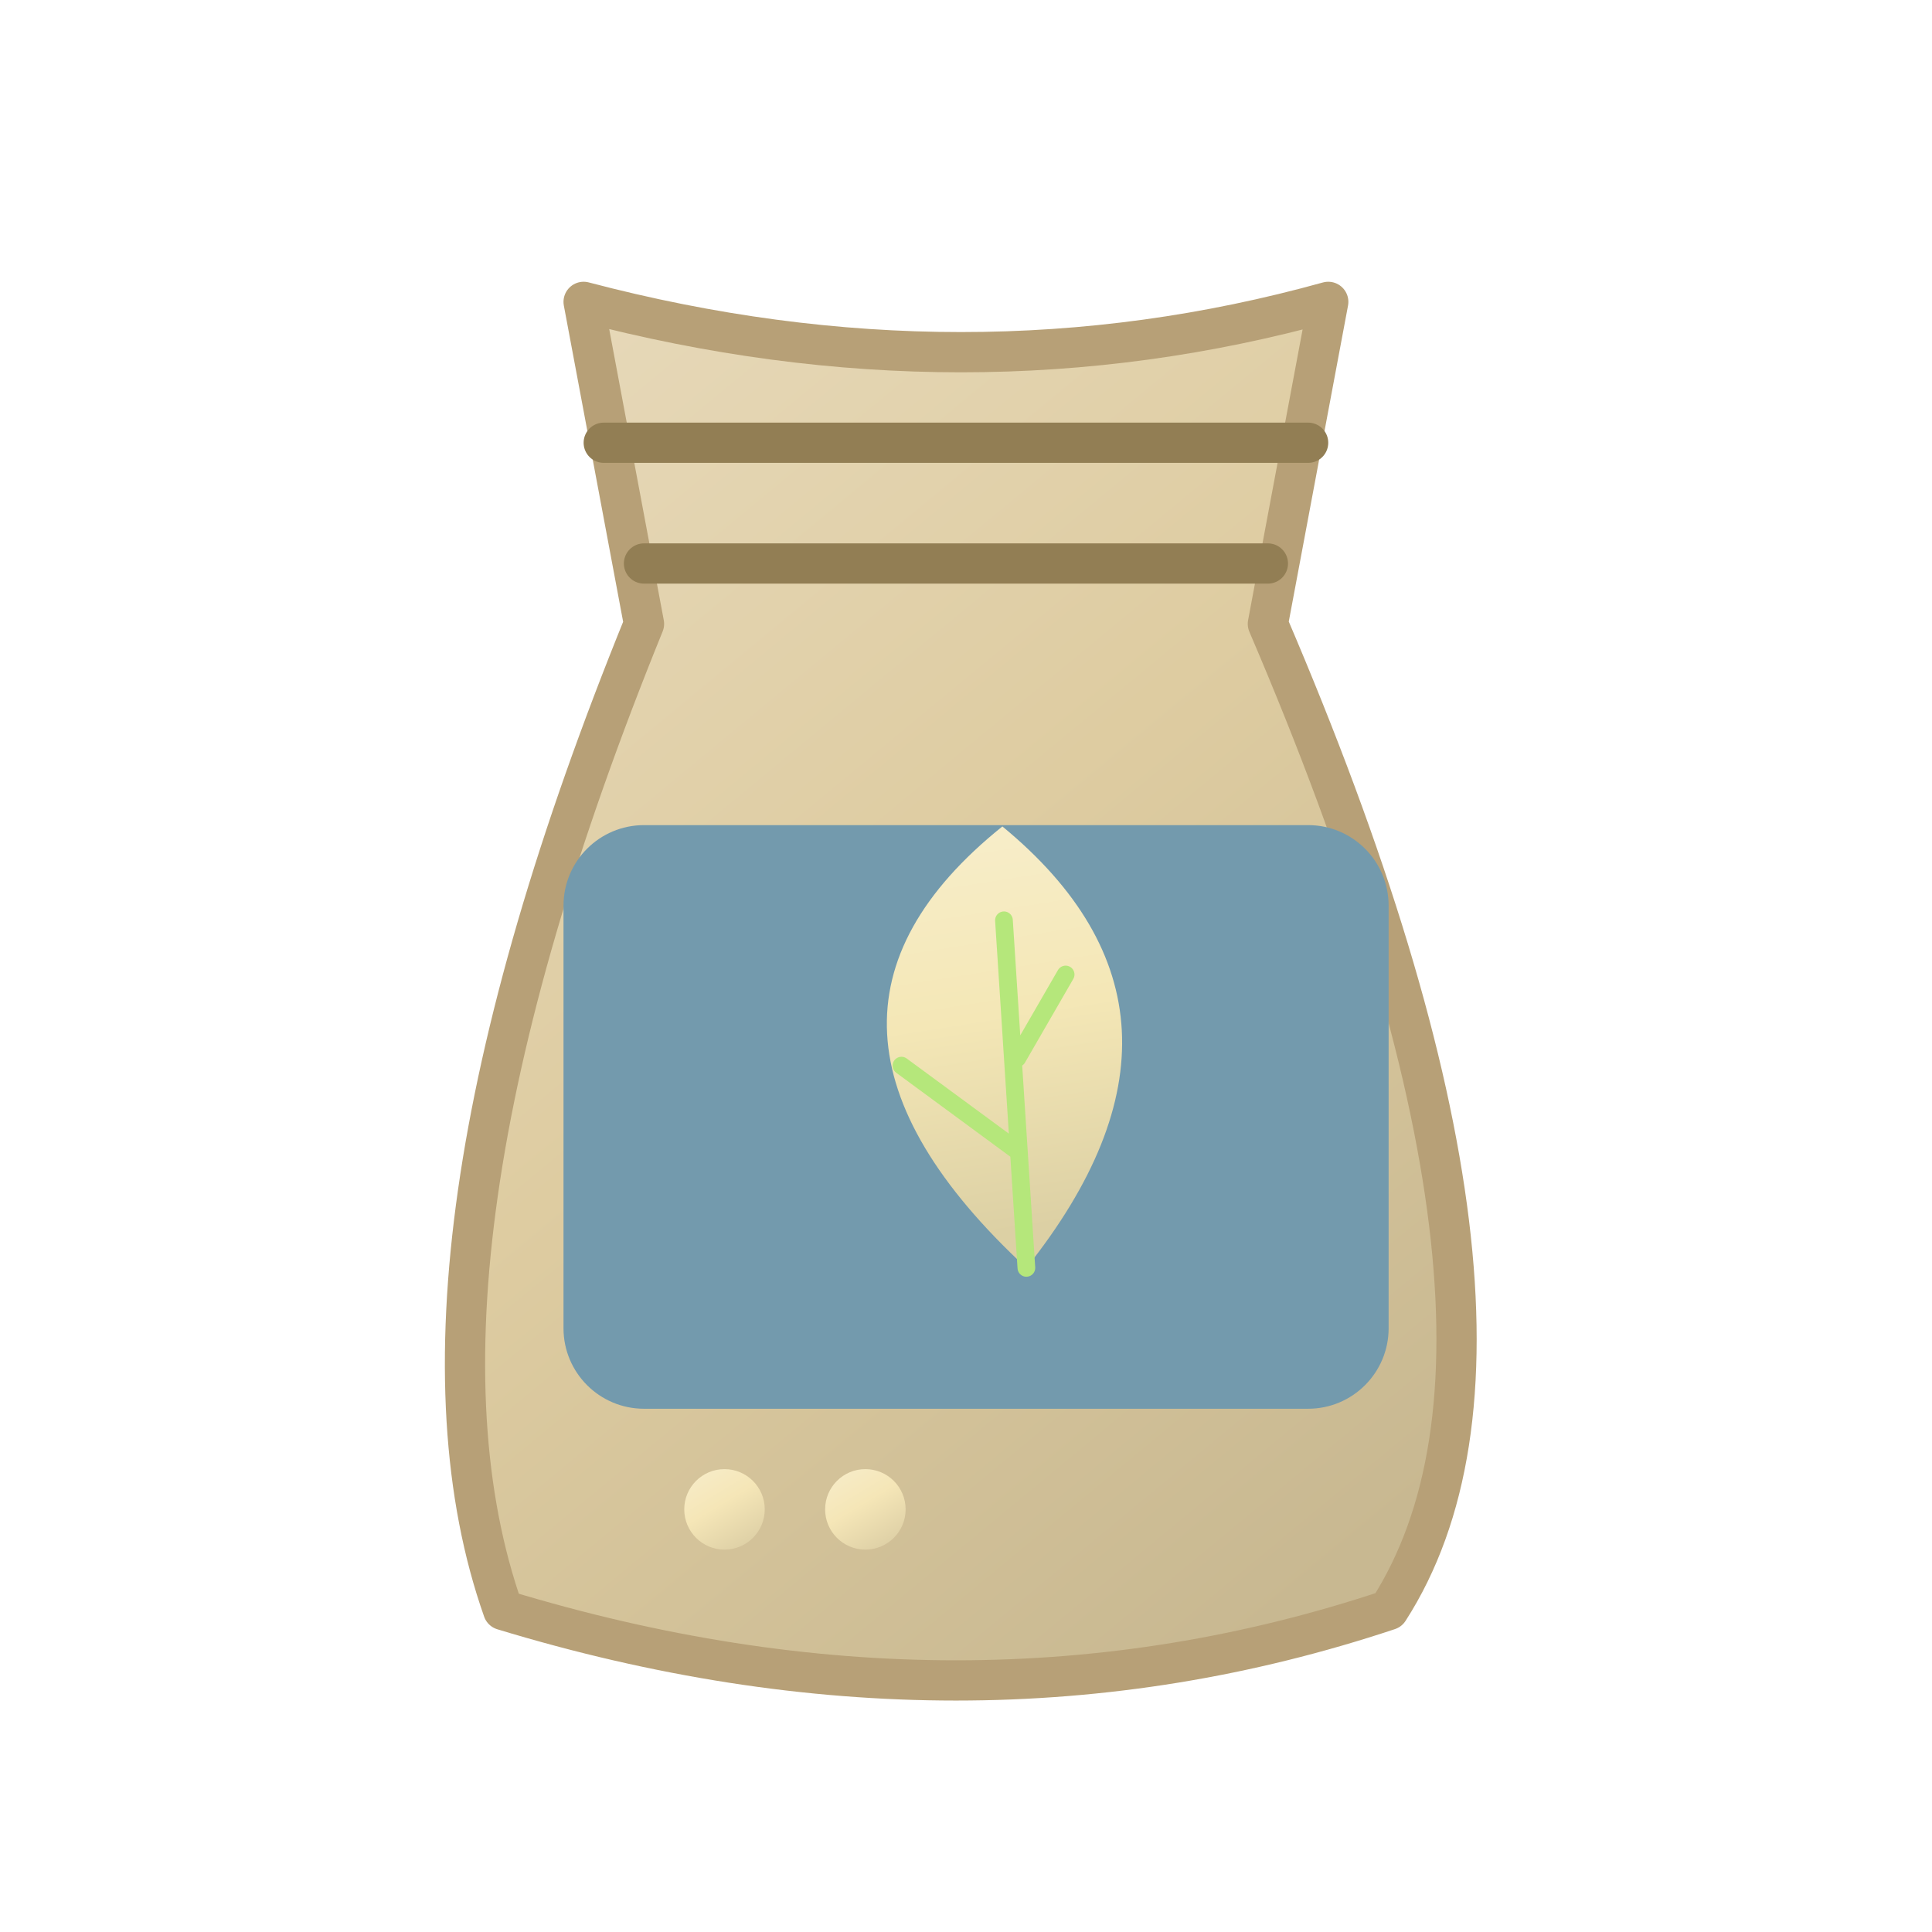
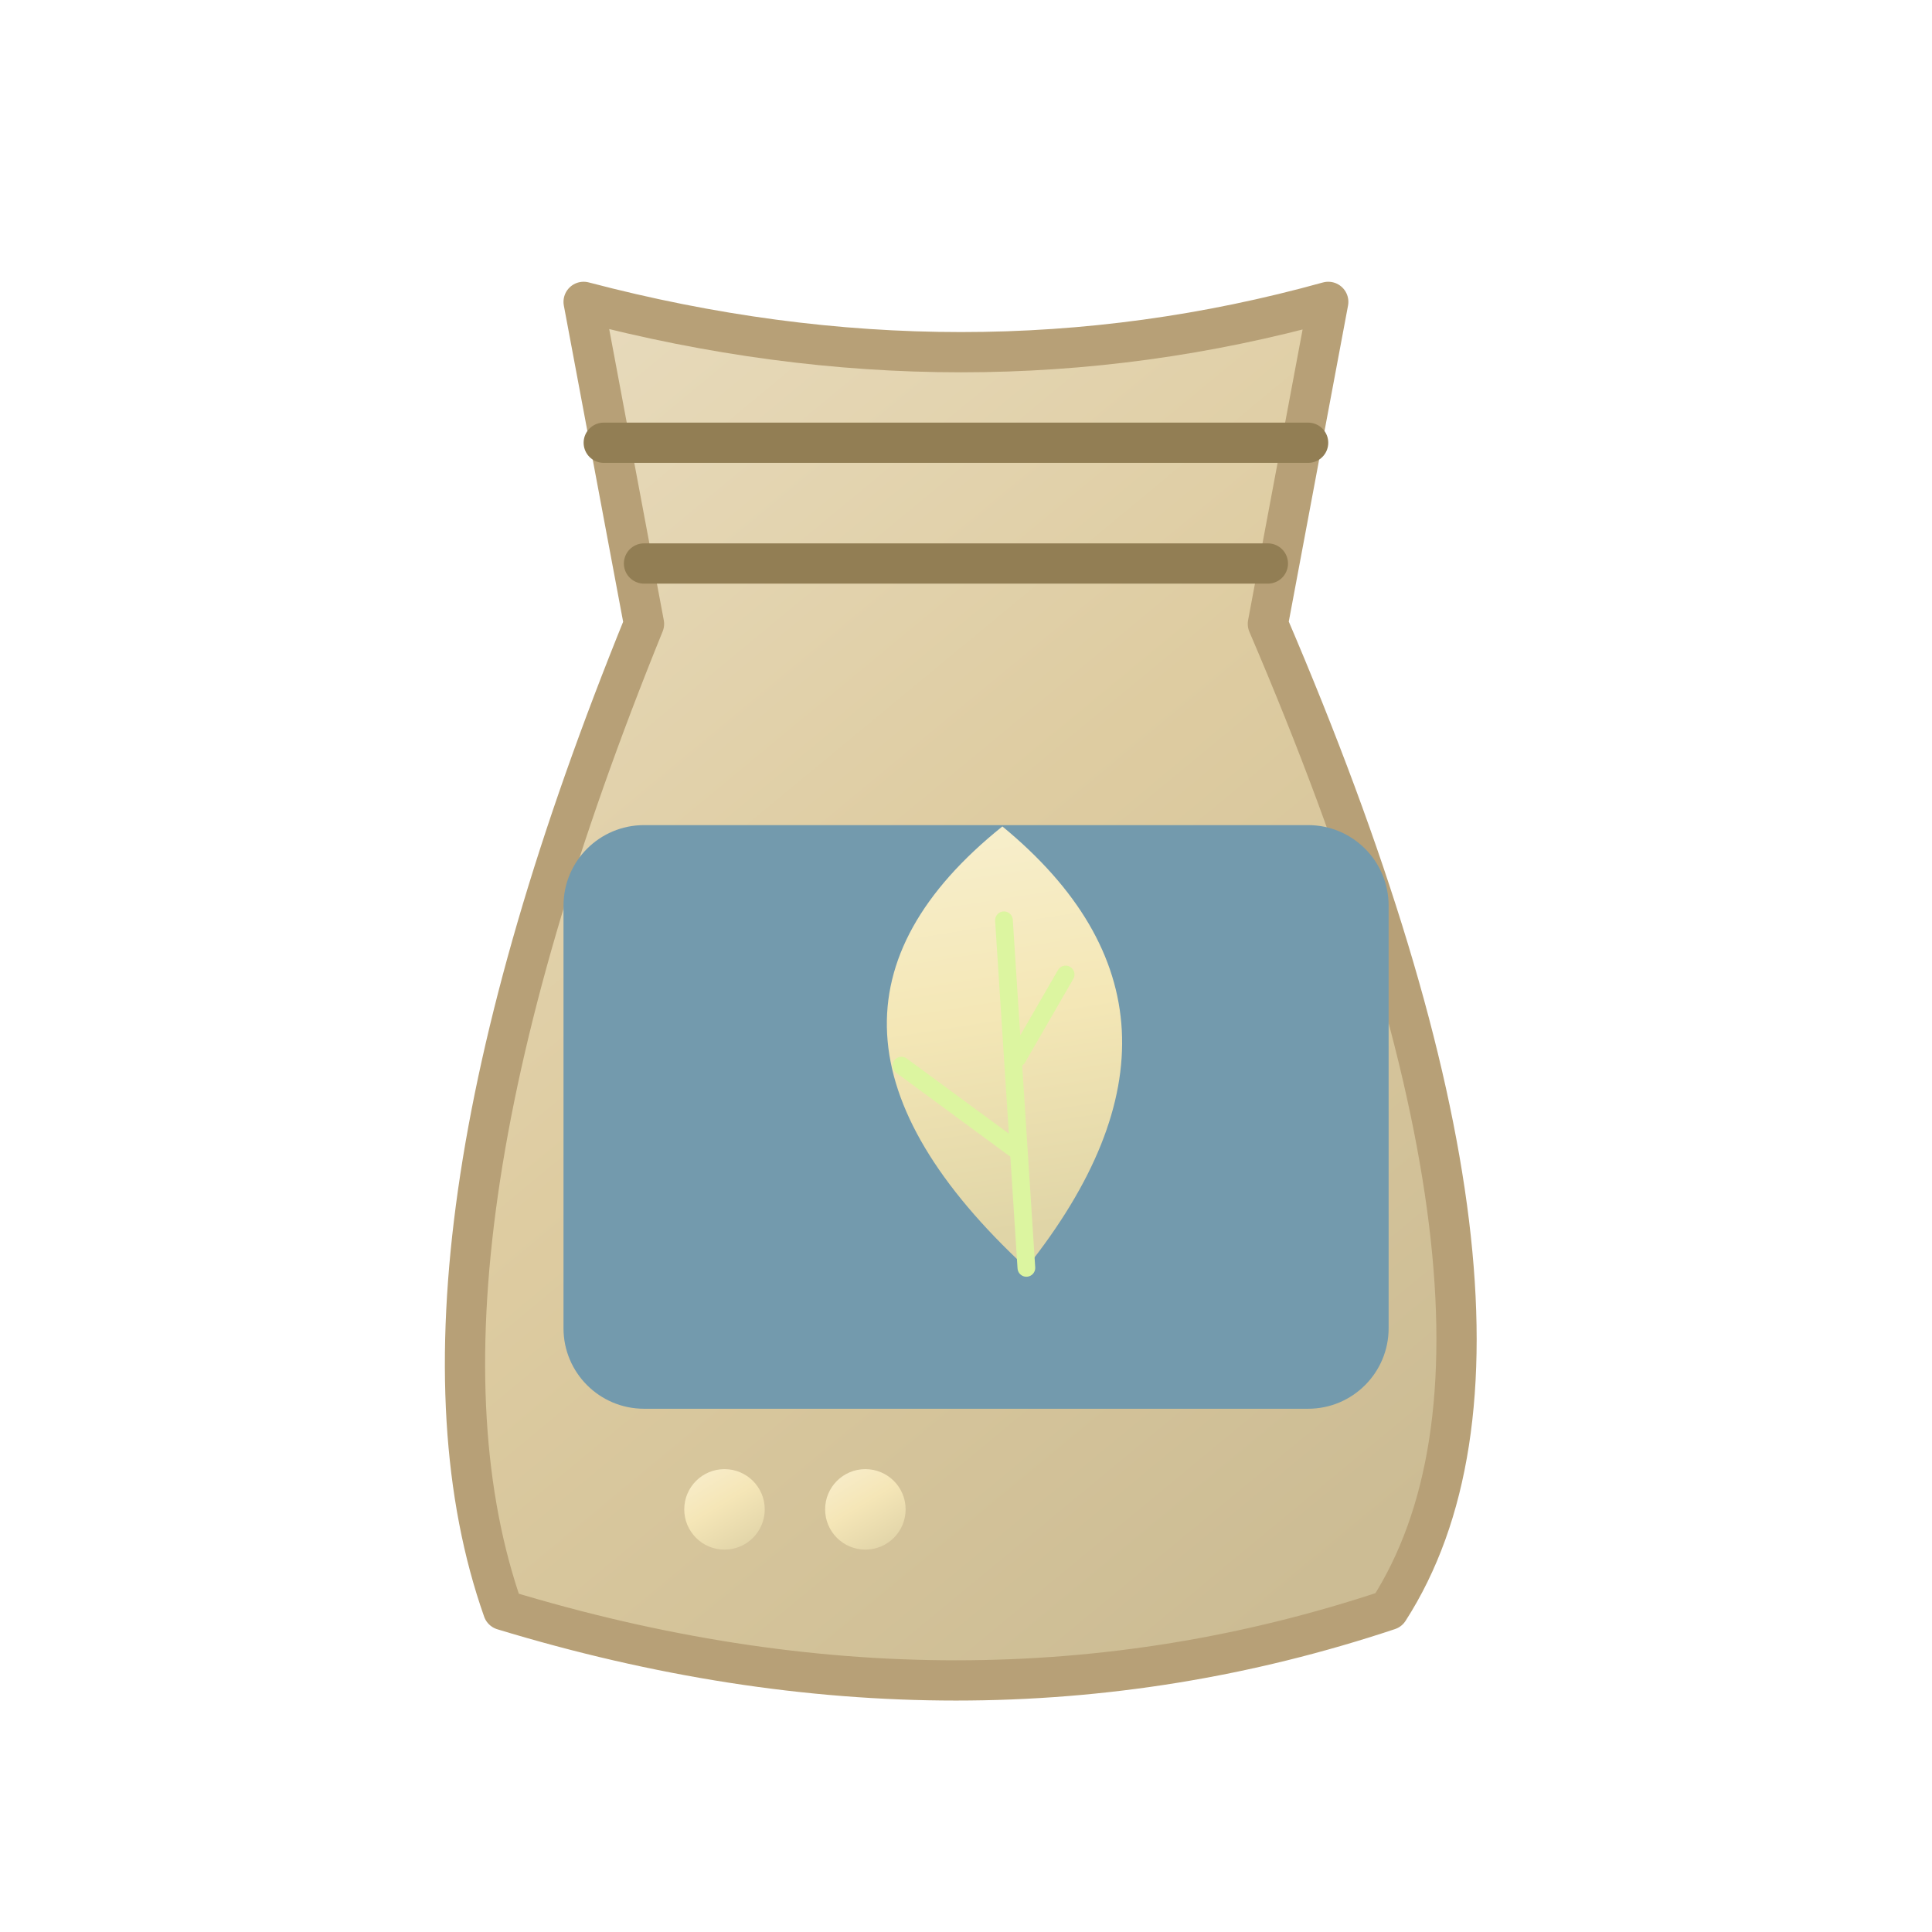
<svg xmlns="http://www.w3.org/2000/svg" width="96" height="96" viewBox="0 0 96 96">
  <defs>
    <linearGradient id="paintdecca1" x1="15%" y1="0%" x2="75%" y2="100%">
-       <stop stop-color="#e6d8b8" />
+       <stop stop-color="#e7dabb" />
      <stop offset=".45" stop-color="#decca1" />
-       <stop offset="1" stop-color="#c8b891" />
+       <stop offset="1" stop-color="#ccbc94" />
    </linearGradient>
    <linearGradient id="paintf4e7b6" x1="15%" y1="0%" x2="75%" y2="100%">
-       <stop stop-color="#f7edc8" />
+       <stop stop-color="#f7eeca" />
      <stop offset=".45" stop-color="#f4e7b6" />
-       <stop offset="1" stop-color="#dcd0a4" />
+       <stop offset="1" stop-color="#e0d5a7" />
    </linearGradient>
    <linearGradient id="paintf5e6b7" x1="15%" y1="0%" x2="75%" y2="100%">
-       <stop stop-color="#f7ecc8" />
+       <stop stop-color="#f8edcb" />
      <stop offset=".45" stop-color="#f5e6b7" />
-       <stop offset="1" stop-color="#ddcfa5" />
+       <stop offset="1" stop-color="#e1d4a8" />
    </linearGradient>
    <clipPath id="cell0">
      <rect x="0" y="0" width="96" height="96" />
    </clipPath>
  </defs>
  <g clip-path="url(#cell0)">
    <g transform="translate(0 0) rotate(0) scale(1)">
      <path d="M29 15 Q48 20 66 15 L63 31 Q78 66 69 80 Q48 87 25 80 Q19 63 32 31Z" fill="url(#paintdecca1)" stroke="#b7a077" stroke-width="2" stroke-linecap="round" stroke-linejoin="round" />
      <rect x="28" y="41" width="41" height="29" rx="4" fill="#739aad" />
      <path d="M30 22 L65 22 M32 28 L63 28" fill="none" stroke="#927e54" stroke-width="2" stroke-linecap="round" stroke-linejoin="round" />
      <g transform="translate(51 63) rotate(30) scale(0.8)">
        <path d="M0 0 Q-22 -5 -15 -23 Q3 -20 0 0" fill="url(#paintf4e7b6)" />
-         <path d="M0 0 L-12 -18 M-4 -6 L-13 -7 M-7 -11 L-7 -17" fill="none" stroke="#b5e77b" stroke-width="1.1" stroke-linecap="round" stroke-linejoin="round" />
+         <path d="M0 0 L-12 -18 M-4 -6 L-13 -7 M-7 -11 L-7 -17" fill="none" stroke="#dcf5a0" stroke-width="1.1" stroke-linecap="round" stroke-linejoin="round" />
      </g>
      <ellipse cx="36" cy="75" rx="2" ry="2" fill="url(#paintf5e6b7)" />
      <ellipse cx="43" cy="75" rx="2" ry="2" fill="url(#paintf5e6b7)" />
    </g>
  </g>
</svg>
